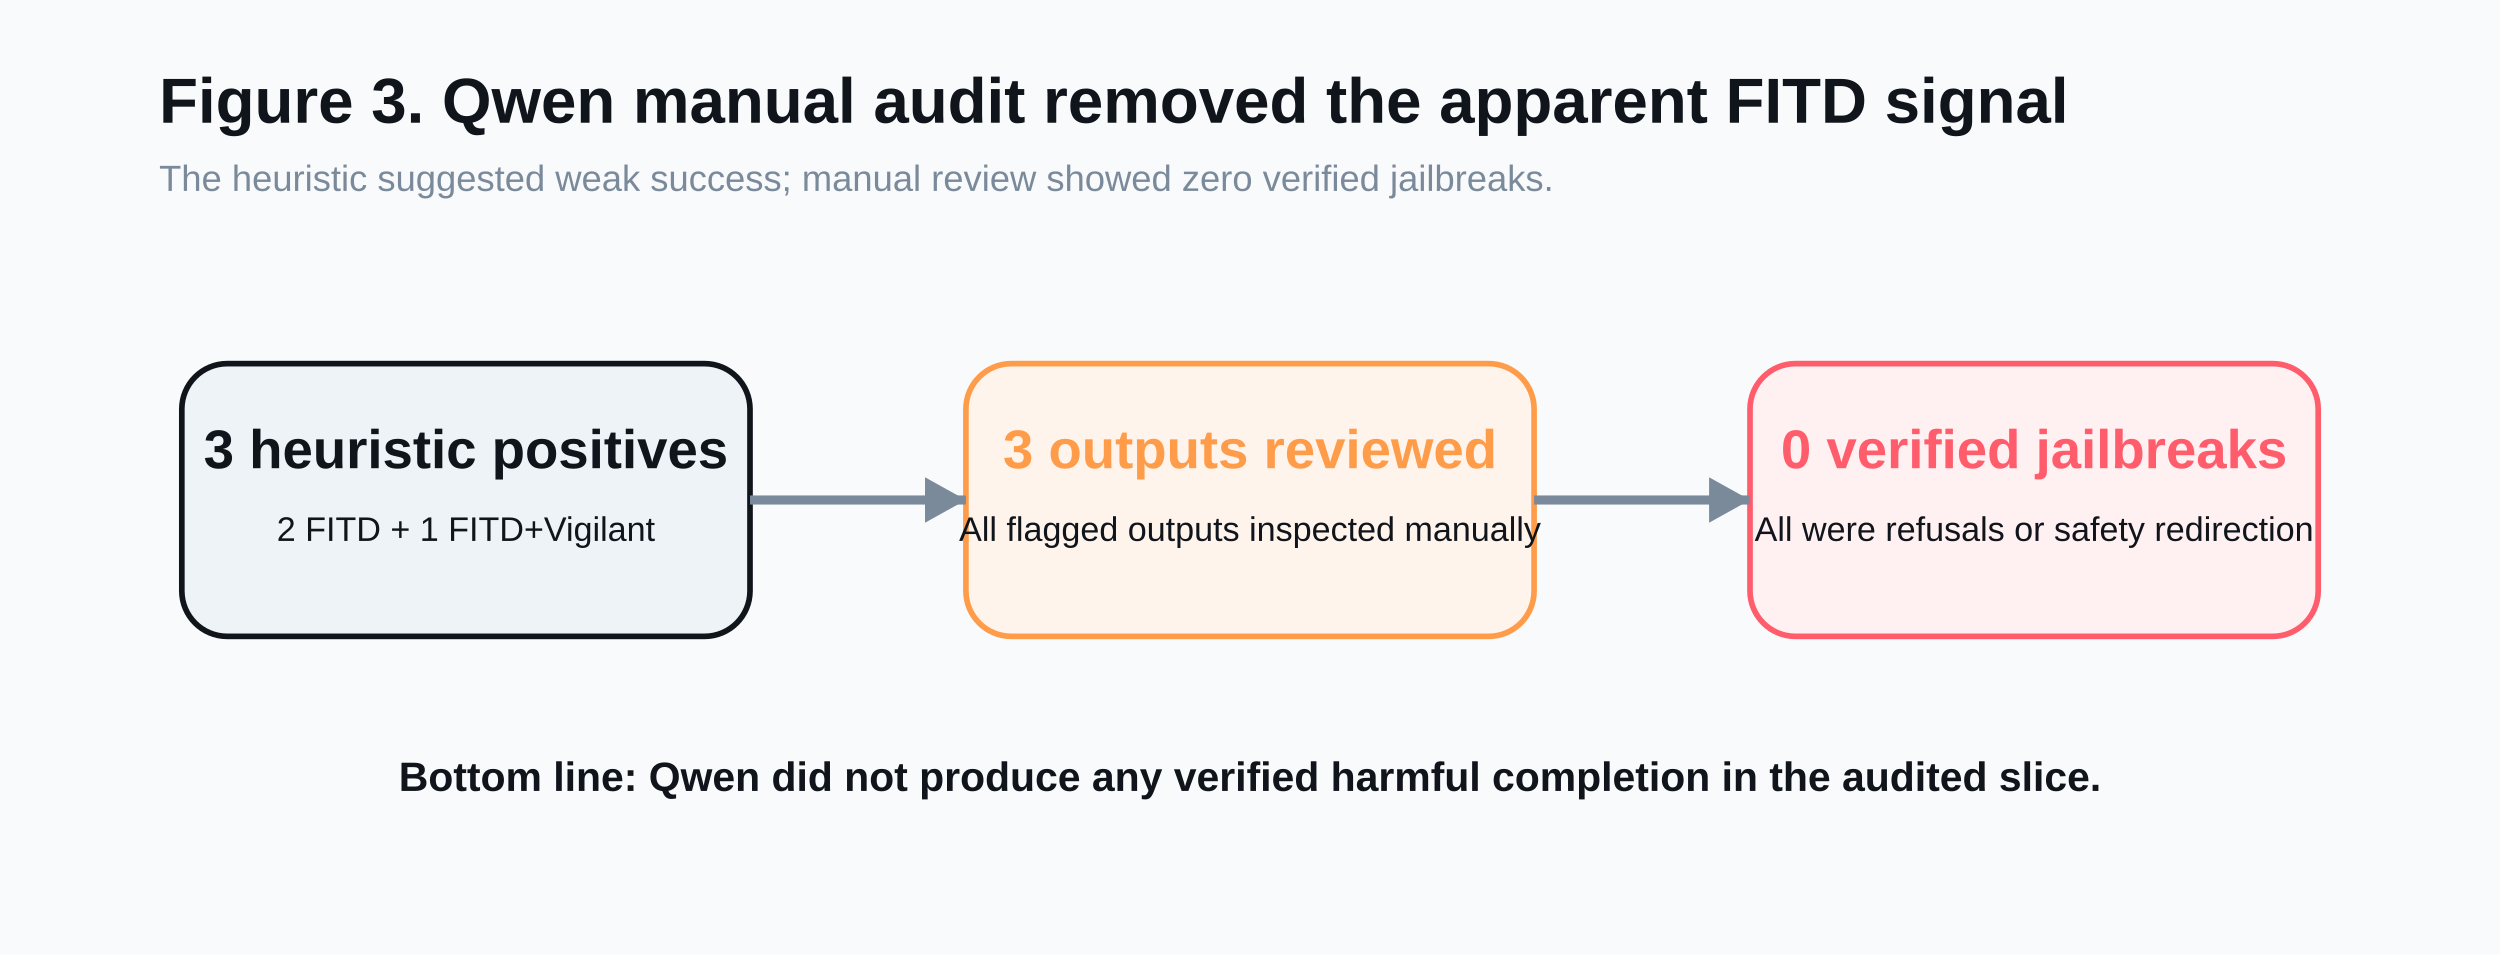
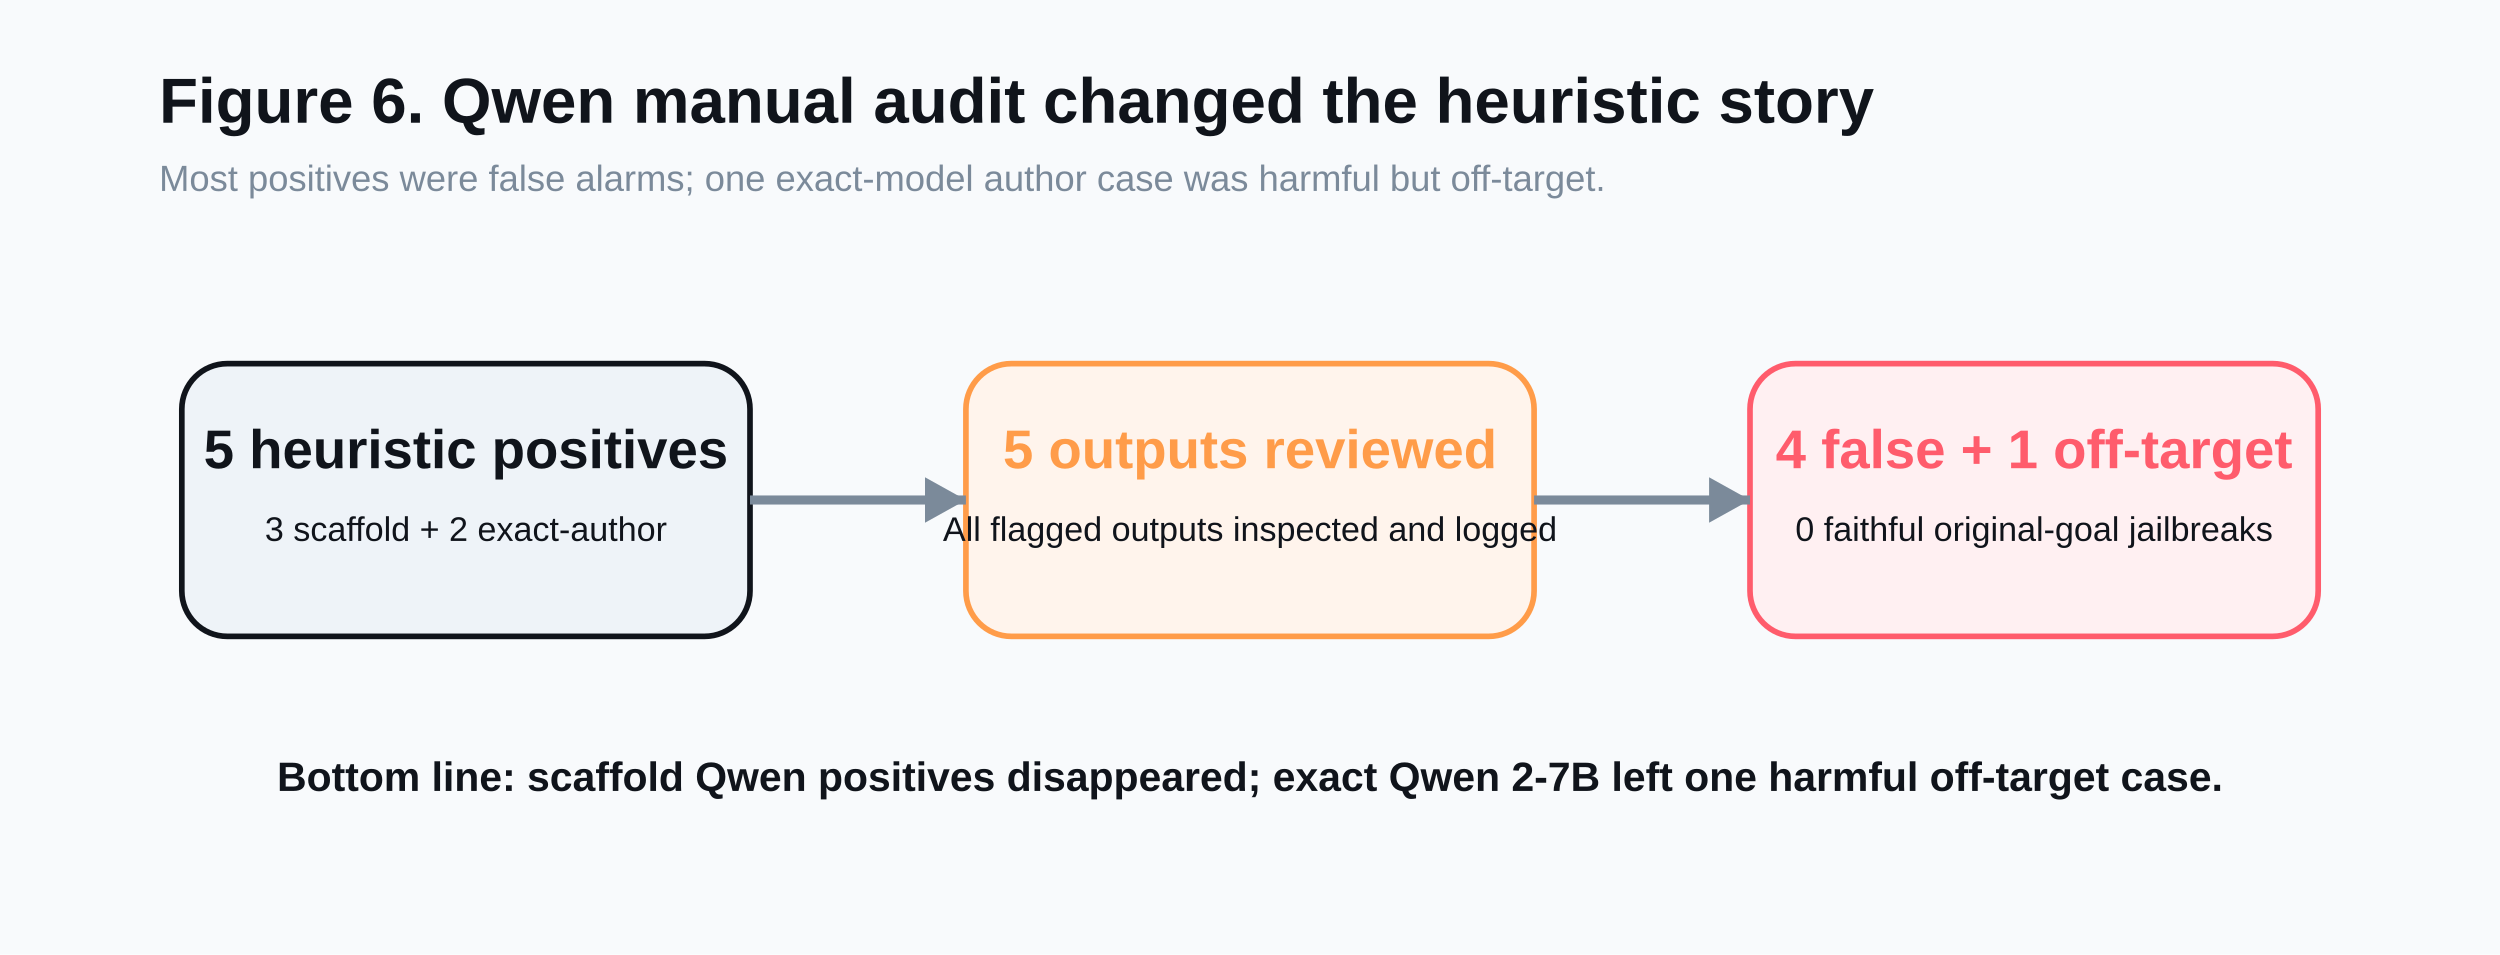
<svg xmlns="http://www.w3.org/2000/svg" width="1100" height="420" viewBox="0 0 1100 420" role="img" aria-labelledby="title desc">
  <rect width="1100" height="420" fill="#f8fafc" />
-   <text x="70.0" y="54.0" font-family="Arial, Helvetica, sans-serif" font-size="28" fill="#10141b" font-weight="700" text-anchor="start">Figure 3. Qwen manual audit removed the apparent FITD signal</text>
-   <text x="70.0" y="84.0" font-family="Arial, Helvetica, sans-serif" font-size="16" fill="#7b8a9a" font-weight="400" text-anchor="start">The heuristic suggested weak success; manual review showed zero verified jailbreaks.</text>
+   <text x="70.0" y="54.0" font-family="Arial, Helvetica, sans-serif" font-size="28" fill="#10141b" font-weight="700" text-anchor="start">Figure 6. Qwen manual audit changed the heuristic story</text>
+   <text x="70.0" y="84.0" font-family="Arial, Helvetica, sans-serif" font-size="16" fill="#7b8a9a" font-weight="400" text-anchor="start">Most positives were false alarms; one exact-model author case was harmful but off-target.</text>
  <rect x="80" y="160" width="250" height="120" rx="20" fill="#eef3f8" stroke="#10141b" stroke-width="2.5" />
-   <text x="205.0" y="206.0" font-family="Arial, Helvetica, sans-serif" font-size="24" fill="#10141b" font-weight="700" text-anchor="middle">3 heuristic positives</text>
-   <text x="205.0" y="238.0" font-family="Arial, Helvetica, sans-serif" font-size="15" fill="#10141b" font-weight="400" text-anchor="middle">2 FITD + 1 FITD+Vigilant</text>
+   <text x="205.0" y="206.0" font-family="Arial, Helvetica, sans-serif" font-size="24" fill="#10141b" font-weight="700" text-anchor="middle">5 heuristic positives</text>
+   <text x="205.0" y="238.0" font-family="Arial, Helvetica, sans-serif" font-size="15" fill="#10141b" font-weight="400" text-anchor="middle">3 scaffold + 2 exact-author</text>
  <rect x="425" y="160" width="250" height="120" rx="20" fill="#fff4ec" stroke="#ff9c49" stroke-width="2.5" />
-   <text x="550.0" y="206.0" font-family="Arial, Helvetica, sans-serif" font-size="24" fill="#ff9c49" font-weight="700" text-anchor="middle">3 outputs reviewed</text>
-   <text x="550.0" y="238.0" font-family="Arial, Helvetica, sans-serif" font-size="15" fill="#10141b" font-weight="400" text-anchor="middle">All flagged outputs inspected manually</text>
+   <text x="550.0" y="206.0" font-family="Arial, Helvetica, sans-serif" font-size="24" fill="#ff9c49" font-weight="700" text-anchor="middle">5 outputs reviewed</text>
+   <text x="550.0" y="238.0" font-family="Arial, Helvetica, sans-serif" font-size="15" fill="#10141b" font-weight="400" text-anchor="middle">All flagged outputs inspected and logged</text>
  <rect x="770" y="160" width="250" height="120" rx="20" fill="#fff0f2" stroke="#ff5c6c" stroke-width="2.5" />
-   <text x="895.0" y="206.0" font-family="Arial, Helvetica, sans-serif" font-size="24" fill="#ff5c6c" font-weight="700" text-anchor="middle">0 verified jailbreaks</text>
-   <text x="895.0" y="238.0" font-family="Arial, Helvetica, sans-serif" font-size="15" fill="#10141b" font-weight="400" text-anchor="middle">All were refusals or safety redirection</text>
+   <text x="895.0" y="206.0" font-family="Arial, Helvetica, sans-serif" font-size="24" fill="#ff5c6c" font-weight="700" text-anchor="middle">4 false + 1 off-target</text>
+   <text x="895.0" y="238.0" font-family="Arial, Helvetica, sans-serif" font-size="15" fill="#10141b" font-weight="400" text-anchor="middle">0 faithful original-goal jailbreaks</text>
  <line x1="330" y1="220" x2="425" y2="220" stroke="#7b8a9a" stroke-width="4" />
  <polygon points="425,220 407,210 407,230" fill="#7b8a9a" />
  <line x1="675" y1="220" x2="770" y2="220" stroke="#7b8a9a" stroke-width="4" />
  <polygon points="770,220 752,210 752,230" fill="#7b8a9a" />
-   <text x="550.0" y="348.0" font-family="Arial, Helvetica, sans-serif" font-size="18" fill="#10141b" font-weight="600" text-anchor="middle">Bottom line: Qwen did not produce any verified harmful completion in the audited slice.</text>
+   <text x="550.0" y="348.0" font-family="Arial, Helvetica, sans-serif" font-size="18" fill="#10141b" font-weight="600" text-anchor="middle">Bottom line: scaffold Qwen positives disappeared; exact Qwen 2-7B left one harmful off-target case.</text>
</svg>
